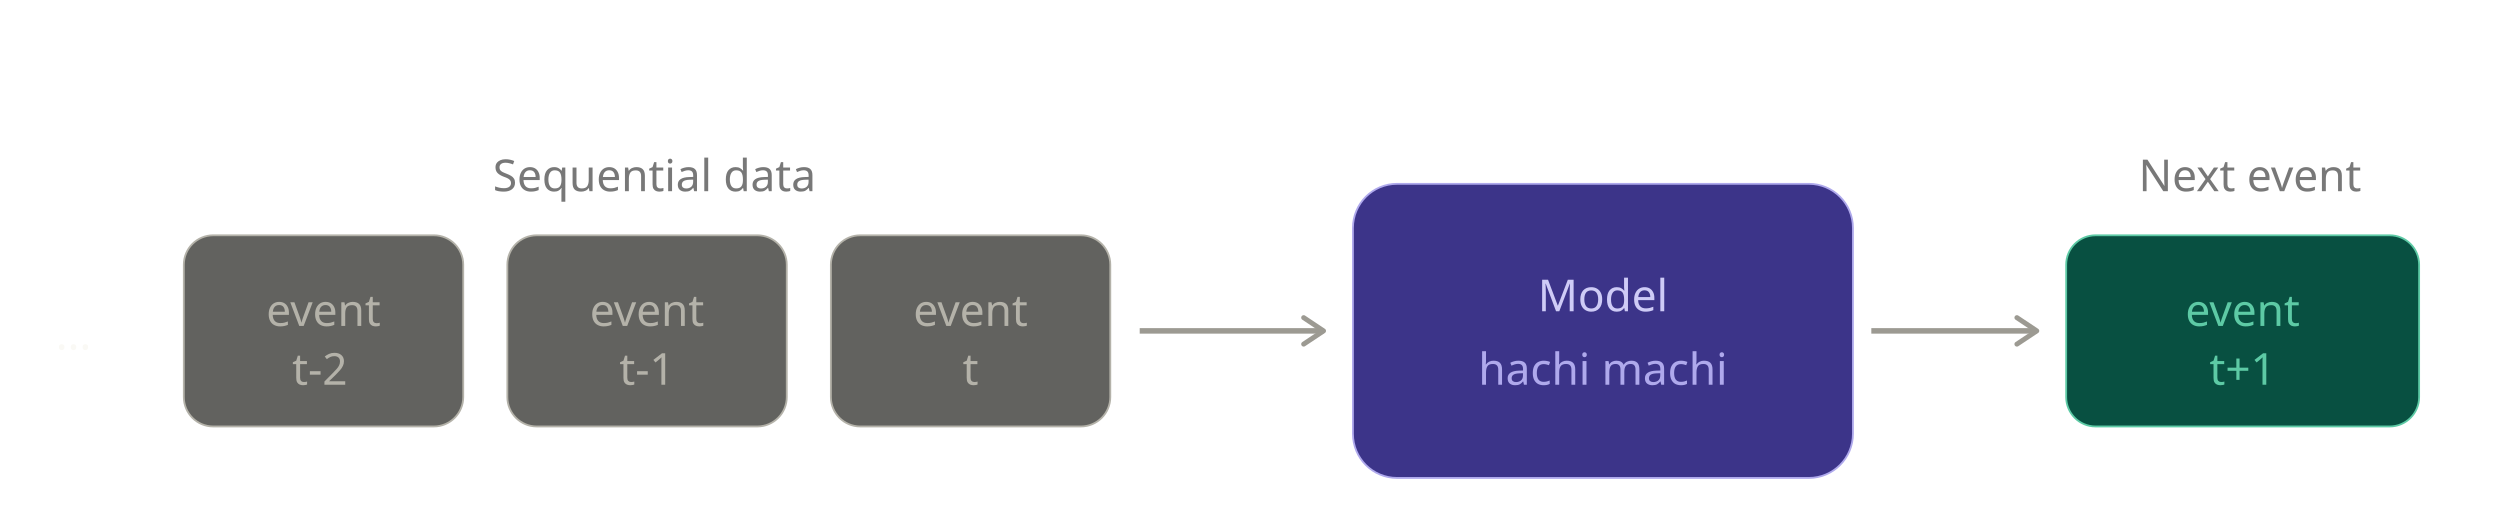
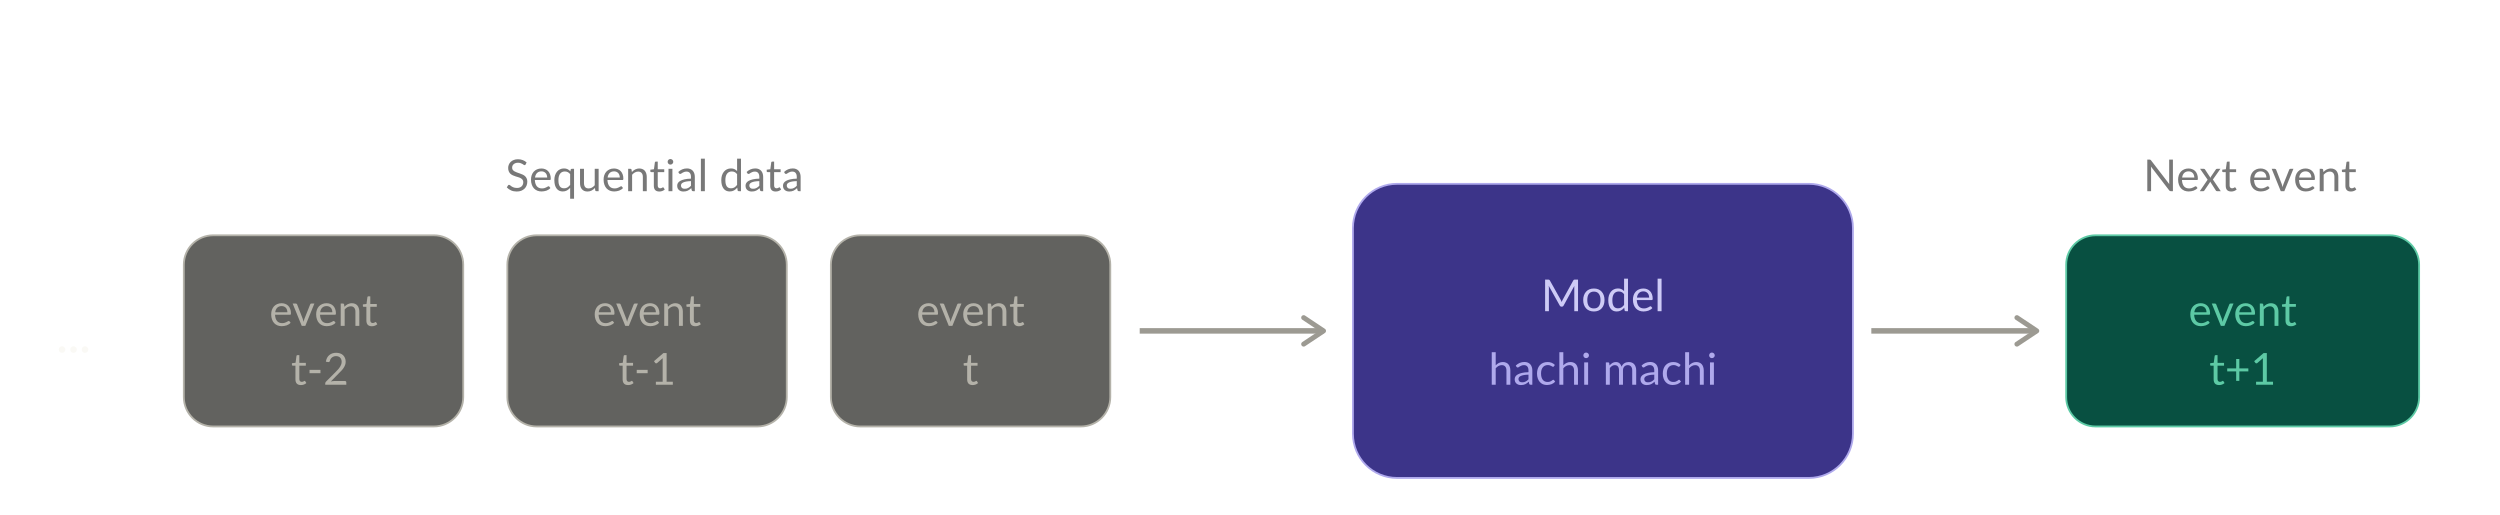
<svg xmlns="http://www.w3.org/2000/svg" width="100%" viewBox="0 0 680 140" role="img">
  <defs>
    <marker id="arrow" viewBox="0 0 10 10" refX="8" refY="5" markerWidth="6" markerHeight="6" orient="auto-start-reverse">
      <path d="M2 1L8 5L2 9" fill="none" stroke="context-stroke" stroke-width="1.5" stroke-linecap="round" stroke-linejoin="round" />
    </marker>
  </defs>
-   <text x="178" y="52" text-anchor="middle" style="fill:rgb(120, 120, 120);stroke:none;color:rgb(251, 251, 254);stroke-width:1px;stroke-linecap:butt;stroke-linejoin:miter;opacity:1;font-family:&quot;JetBrains Mono&quot;">Sequential
+   <text x="178" y="52" text-anchor="middle" style="fill:rgb(120, 120, 120);stroke:none;color:rgb(251, 251, 254);stroke-width:1px;stroke-linecap:butt;stroke-linejoin:miter;opacity:1;font-family: Lato, 'Century Gothic', 'Gill Sans', -apple-system, sans-serif">Sequential
    data</text>
-   <text x="20" y="94" text-anchor="middle" dominant-baseline="central" style="fill:rgb(250, 249, 245);stroke:none;color:rgb(251, 251, 254);stroke-width:1px;stroke-linecap:butt;stroke-linejoin:miter;opacity:1;font-family:&quot;JetBrains Mono&quot;">···</text>
-   <g style="fill:rgb(0, 0, 0);stroke:none;color:rgb(251, 251, 254);stroke-width:1px;stroke-linecap:butt;stroke-linejoin:miter;opacity:1;font-family:&quot;JetBrains Mono&quot;">
-     <rect x="50" y="64" width="76" height="52" rx="8" stroke-width="0.5" style="fill:rgb(98, 98, 95);stroke:rgb(180, 178, 169);color:rgb(251, 251, 254);stroke-width:0.5px;stroke-linecap:butt;stroke-linejoin:miter;opacity:1;font-family:&quot;JetBrains Mono&quot;" />
-     <text x="88" y="84" text-anchor="middle" dominant-baseline="central" style="fill:rgb(180, 178, 169);stroke:none;color:rgb(251, 251, 254);stroke-width:1px;stroke-linecap:butt;stroke-linejoin:miter;opacity:1;font-family:&quot;JetBrains Mono&quot;">event</text>
-     <text x="87" y="100" text-anchor="middle" dominant-baseline="central" style="fill:rgb(180, 178, 169);stroke:none;color:rgb(251, 251, 254);stroke-width:1px;stroke-linecap:butt;stroke-linejoin:miter;opacity:1;font-family:&quot;JetBrains Mono&quot;">t-2</text>
+   <text x="20" y="94" text-anchor="middle" dominant-baseline="central" style="fill:rgb(250, 249, 245);stroke:none;color:rgb(251, 251, 254);stroke-width:1px;stroke-linecap:butt;stroke-linejoin:miter;opacity:1;font-family: Lato, 'Century Gothic', 'Gill Sans', -apple-system, sans-serif">···</text>
+   <g style="fill:rgb(0, 0, 0);stroke:none;color:rgb(251, 251, 254);stroke-width:1px;stroke-linecap:butt;stroke-linejoin:miter;opacity:1;font-family: Lato, 'Century Gothic', 'Gill Sans', -apple-system, sans-serif">
+     <rect x="50" y="64" width="76" height="52" rx="8" stroke-width="0.5" style="fill:rgb(98, 98, 95);stroke:rgb(180, 178, 169);color:rgb(251, 251, 254);stroke-width:0.5px;stroke-linecap:butt;stroke-linejoin:miter;opacity:1;font-family: Lato, 'Century Gothic', 'Gill Sans', -apple-system, sans-serif" />
+     <text x="88" y="84" text-anchor="middle" dominant-baseline="central" style="fill:rgb(180, 178, 169);stroke:none;color:rgb(251, 251, 254);stroke-width:1px;stroke-linecap:butt;stroke-linejoin:miter;opacity:1;font-family: Lato, 'Century Gothic', 'Gill Sans', -apple-system, sans-serif">event</text>
+     <text x="87" y="100" text-anchor="middle" dominant-baseline="central" style="fill:rgb(180, 178, 169);stroke:none;color:rgb(251, 251, 254);stroke-width:1px;stroke-linecap:butt;stroke-linejoin:miter;opacity:1;font-family: Lato, 'Century Gothic', 'Gill Sans', -apple-system, sans-serif">t-2</text>
  </g>
-   <g style="fill:rgb(0, 0, 0);stroke:none;color:rgb(251, 251, 254);stroke-width:1px;stroke-linecap:butt;stroke-linejoin:miter;opacity:1;font-family:&quot;JetBrains Mono&quot;">
-     <rect x="138" y="64" width="76" height="52" rx="8" stroke-width="0.5" style="fill:rgb(98, 98, 95);stroke:rgb(180, 178, 169);color:rgb(251, 251, 254);stroke-width:0.5px;stroke-linecap:butt;stroke-linejoin:miter;opacity:1;font-family:&quot;JetBrains Mono&quot;" />
-     <text x="176" y="84" text-anchor="middle" dominant-baseline="central" style="fill:rgb(180, 178, 169);stroke:none;color:rgb(251, 251, 254);stroke-width:1px;stroke-linecap:butt;stroke-linejoin:miter;opacity:1;font-family:&quot;JetBrains Mono&quot;">event</text>
-     <text x="176" y="100" text-anchor="middle" dominant-baseline="central" style="fill:rgb(180, 178, 169);stroke:none;color:rgb(251, 251, 254);stroke-width:1px;stroke-linecap:butt;stroke-linejoin:miter;opacity:1;font-family:&quot;JetBrains Mono&quot;">t-1</text>
+   <g style="fill:rgb(0, 0, 0);stroke:none;color:rgb(251, 251, 254);stroke-width:1px;stroke-linecap:butt;stroke-linejoin:miter;opacity:1;font-family: Lato, 'Century Gothic', 'Gill Sans', -apple-system, sans-serif">
+     <rect x="138" y="64" width="76" height="52" rx="8" stroke-width="0.5" style="fill:rgb(98, 98, 95);stroke:rgb(180, 178, 169);color:rgb(251, 251, 254);stroke-width:0.5px;stroke-linecap:butt;stroke-linejoin:miter;opacity:1;font-family: Lato, 'Century Gothic', 'Gill Sans', -apple-system, sans-serif" />
+     <text x="176" y="84" text-anchor="middle" dominant-baseline="central" style="fill:rgb(180, 178, 169);stroke:none;color:rgb(251, 251, 254);stroke-width:1px;stroke-linecap:butt;stroke-linejoin:miter;opacity:1;font-family: Lato, 'Century Gothic', 'Gill Sans', -apple-system, sans-serif">event</text>
+     <text x="176" y="100" text-anchor="middle" dominant-baseline="central" style="fill:rgb(180, 178, 169);stroke:none;color:rgb(251, 251, 254);stroke-width:1px;stroke-linecap:butt;stroke-linejoin:miter;opacity:1;font-family: Lato, 'Century Gothic', 'Gill Sans', -apple-system, sans-serif">t-1</text>
  </g>
-   <g style="fill:rgb(0, 0, 0);stroke:none;color:rgb(251, 251, 254);stroke-width:1px;stroke-linecap:butt;stroke-linejoin:miter;opacity:1;font-family:&quot;JetBrains Mono&quot;">
-     <rect x="226" y="64" width="76" height="52" rx="8" stroke-width="0.5" style="fill:rgb(98, 98, 95);stroke:rgb(180, 178, 169);color:rgb(251, 251, 254);stroke-width:0.5px;stroke-linecap:butt;stroke-linejoin:miter;opacity:1;font-family:&quot;JetBrains Mono&quot;" />
-     <text x="264" y="84" text-anchor="middle" dominant-baseline="central" style="fill:rgb(180, 178, 169);stroke:none;color:rgb(251, 251, 254);stroke-width:1px;stroke-linecap:butt;stroke-linejoin:miter;opacity:1;font-family:&quot;JetBrains Mono&quot;">event</text>
-     <text x="264" y="100" text-anchor="middle" dominant-baseline="central" style="fill:rgb(180, 178, 169);stroke:none;color:rgb(251, 251, 254);stroke-width:1px;stroke-linecap:butt;stroke-linejoin:miter;opacity:1;font-family:&quot;JetBrains Mono&quot;">t</text>
+   <g style="fill:rgb(0, 0, 0);stroke:none;color:rgb(251, 251, 254);stroke-width:1px;stroke-linecap:butt;stroke-linejoin:miter;opacity:1;font-family: Lato, 'Century Gothic', 'Gill Sans', -apple-system, sans-serif">
+     <rect x="226" y="64" width="76" height="52" rx="8" stroke-width="0.5" style="fill:rgb(98, 98, 95);stroke:rgb(180, 178, 169);color:rgb(251, 251, 254);stroke-width:0.5px;stroke-linecap:butt;stroke-linejoin:miter;opacity:1;font-family: Lato, 'Century Gothic', 'Gill Sans', -apple-system, sans-serif" />
+     <text x="264" y="84" text-anchor="middle" dominant-baseline="central" style="fill:rgb(180, 178, 169);stroke:none;color:rgb(251, 251, 254);stroke-width:1px;stroke-linecap:butt;stroke-linejoin:miter;opacity:1;font-family: Lato, 'Century Gothic', 'Gill Sans', -apple-system, sans-serif">event</text>
+     <text x="264" y="100" text-anchor="middle" dominant-baseline="central" style="fill:rgb(180, 178, 169);stroke:none;color:rgb(251, 251, 254);stroke-width:1px;stroke-linecap:butt;stroke-linejoin:miter;opacity:1;font-family: Lato, 'Century Gothic', 'Gill Sans', -apple-system, sans-serif">t</text>
  </g>
-   <line x1="310" y1="90" x2="360" y2="90" marker-end="url(#arrow)" stroke-width="1.5" style="fill:none;stroke:rgb(156, 154, 146);color:rgb(251, 251, 254);stroke-width:1.5px;stroke-linecap:butt;stroke-linejoin:miter;opacity:1;font-family:&quot;JetBrains Mono&quot;" />
-   <g style="fill:rgb(0, 0, 0);stroke:none;color:rgb(251, 251, 254);stroke-width:1px;stroke-linecap:butt;stroke-linejoin:miter;opacity:1;font-family:&quot;JetBrains Mono&quot;">
-     <rect x="368" y="50" width="136" height="80" rx="12" stroke-width="0.5" style="fill:rgb(60, 52, 137);stroke:rgb(175, 169, 236);color:rgb(251, 251, 254);stroke-width:0.5px;stroke-linecap:butt;stroke-linejoin:miter;opacity:1;font-family:&quot;JetBrains Mono&quot;" />
-     <text x="436" y="80" text-anchor="middle" dominant-baseline="central" style="fill:rgb(206, 203, 246);stroke:none;color:rgb(251, 251, 254);stroke-width:1px;stroke-linecap:butt;stroke-linejoin:miter;opacity:1;font-family:&quot;JetBrains Mono&quot;">Model</text>
-     <text x="436" y="100" text-anchor="middle" dominant-baseline="central" style="fill:rgb(175, 169, 236);stroke:none;color:rgb(251, 251, 254);stroke-width:1px;stroke-linecap:butt;stroke-linejoin:miter;opacity:1;font-family:&quot;JetBrains Mono&quot;">hachi
+   <line x1="310" y1="90" x2="360" y2="90" marker-end="url(#arrow)" stroke-width="1.5" style="fill:none;stroke:rgb(156, 154, 146);color:rgb(251, 251, 254);stroke-width:1.5px;stroke-linecap:butt;stroke-linejoin:miter;opacity:1;font-family: Lato, 'Century Gothic', 'Gill Sans', -apple-system, sans-serif" />
+   <g style="fill:rgb(0, 0, 0);stroke:none;color:rgb(251, 251, 254);stroke-width:1px;stroke-linecap:butt;stroke-linejoin:miter;opacity:1;font-family: Lato, 'Century Gothic', 'Gill Sans', -apple-system, sans-serif">
+     <rect x="368" y="50" width="136" height="80" rx="12" stroke-width="0.5" style="fill:rgb(60, 52, 137);stroke:rgb(175, 169, 236);color:rgb(251, 251, 254);stroke-width:0.5px;stroke-linecap:butt;stroke-linejoin:miter;opacity:1;font-family: Lato, 'Century Gothic', 'Gill Sans', -apple-system, sans-serif" />
+     <text x="436" y="80" text-anchor="middle" dominant-baseline="central" style="fill:rgb(206, 203, 246);stroke:none;color:rgb(251, 251, 254);stroke-width:1px;stroke-linecap:butt;stroke-linejoin:miter;opacity:1;font-family: Lato, 'Century Gothic', 'Gill Sans', -apple-system, sans-serif">Model</text>
+     <text x="436" y="100" text-anchor="middle" dominant-baseline="central" style="fill:rgb(175, 169, 236);stroke:none;color:rgb(251, 251, 254);stroke-width:1px;stroke-linecap:butt;stroke-linejoin:miter;opacity:1;font-family: Lato, 'Century Gothic', 'Gill Sans', -apple-system, sans-serif">hachi
      machi</text>
  </g>
-   <line x1="509" y1="90" x2="554" y2="90" marker-end="url(#arrow)" stroke-width="1.5" style="fill:none;stroke:rgb(156, 154, 146);color:rgb(251, 251, 254);stroke-width:1.5px;stroke-linecap:butt;stroke-linejoin:miter;opacity:1;font-family:&quot;JetBrains Mono&quot;" />
-   <text x="612" y="52" text-anchor="middle" style="fill:rgb(120, 120, 120);stroke:none;color:rgb(251, 251, 254);stroke-width:1px;stroke-linecap:butt;stroke-linejoin:miter;opacity:1;font-family:&quot;JetBrains Mono&quot;">Next
+   <line x1="509" y1="90" x2="554" y2="90" marker-end="url(#arrow)" stroke-width="1.5" style="fill:none;stroke:rgb(156, 154, 146);color:rgb(251, 251, 254);stroke-width:1.5px;stroke-linecap:butt;stroke-linejoin:miter;opacity:1;font-family: Lato, 'Century Gothic', 'Gill Sans', -apple-system, sans-serif" />
+   <text x="612" y="52" text-anchor="middle" style="fill:rgb(120, 120, 120);stroke:none;color:rgb(251, 251, 254);stroke-width:1px;stroke-linecap:butt;stroke-linejoin:miter;opacity:1;font-family: Lato, 'Century Gothic', 'Gill Sans', -apple-system, sans-serif">Next
    event</text>
-   <g style="fill:rgb(0, 0, 0);stroke:none;color:rgb(251, 251, 254);stroke-width:1px;stroke-linecap:butt;stroke-linejoin:miter;opacity:1;font-family:&quot;JetBrains Mono&quot;">
-     <rect x="562" y="64" width="96" height="52" rx="8" stroke-width="0.5" style="fill:rgb(8, 80, 65);stroke:rgb(93, 202, 165);color:rgb(251, 251, 254);stroke-width:0.5px;stroke-linecap:butt;stroke-linejoin:miter;opacity:1;font-family:&quot;JetBrains Mono&quot;" />
-     <text x="610" y="84" text-anchor="middle" dominant-baseline="central" style="fill:rgb(93, 202, 165);stroke:none;color:rgb(251, 251, 254);stroke-width:1px;stroke-linecap:butt;stroke-linejoin:miter;opacity:1;font-family:&quot;JetBrains Mono&quot;">event</text>
-     <text x="610" y="100" text-anchor="middle" dominant-baseline="central" style="fill:rgb(93, 202, 165);stroke:none;color:rgb(251, 251, 254);stroke-width:1px;stroke-linecap:butt;stroke-linejoin:miter;opacity:1;font-family:&quot;JetBrains Mono&quot;">t+1</text>
+   <g style="fill:rgb(0, 0, 0);stroke:none;color:rgb(251, 251, 254);stroke-width:1px;stroke-linecap:butt;stroke-linejoin:miter;opacity:1;font-family: Lato, 'Century Gothic', 'Gill Sans', -apple-system, sans-serif">
+     <rect x="562" y="64" width="96" height="52" rx="8" stroke-width="0.5" style="fill:rgb(8, 80, 65);stroke:rgb(93, 202, 165);color:rgb(251, 251, 254);stroke-width:0.5px;stroke-linecap:butt;stroke-linejoin:miter;opacity:1;font-family: Lato, 'Century Gothic', 'Gill Sans', -apple-system, sans-serif" />
+     <text x="610" y="84" text-anchor="middle" dominant-baseline="central" style="fill:rgb(93, 202, 165);stroke:none;color:rgb(251, 251, 254);stroke-width:1px;stroke-linecap:butt;stroke-linejoin:miter;opacity:1;font-family: Lato, 'Century Gothic', 'Gill Sans', -apple-system, sans-serif">event</text>
+     <text x="610" y="100" text-anchor="middle" dominant-baseline="central" style="fill:rgb(93, 202, 165);stroke:none;color:rgb(251, 251, 254);stroke-width:1px;stroke-linecap:butt;stroke-linejoin:miter;opacity:1;font-family: Lato, 'Century Gothic', 'Gill Sans', -apple-system, sans-serif">t+1</text>
  </g>
</svg>
